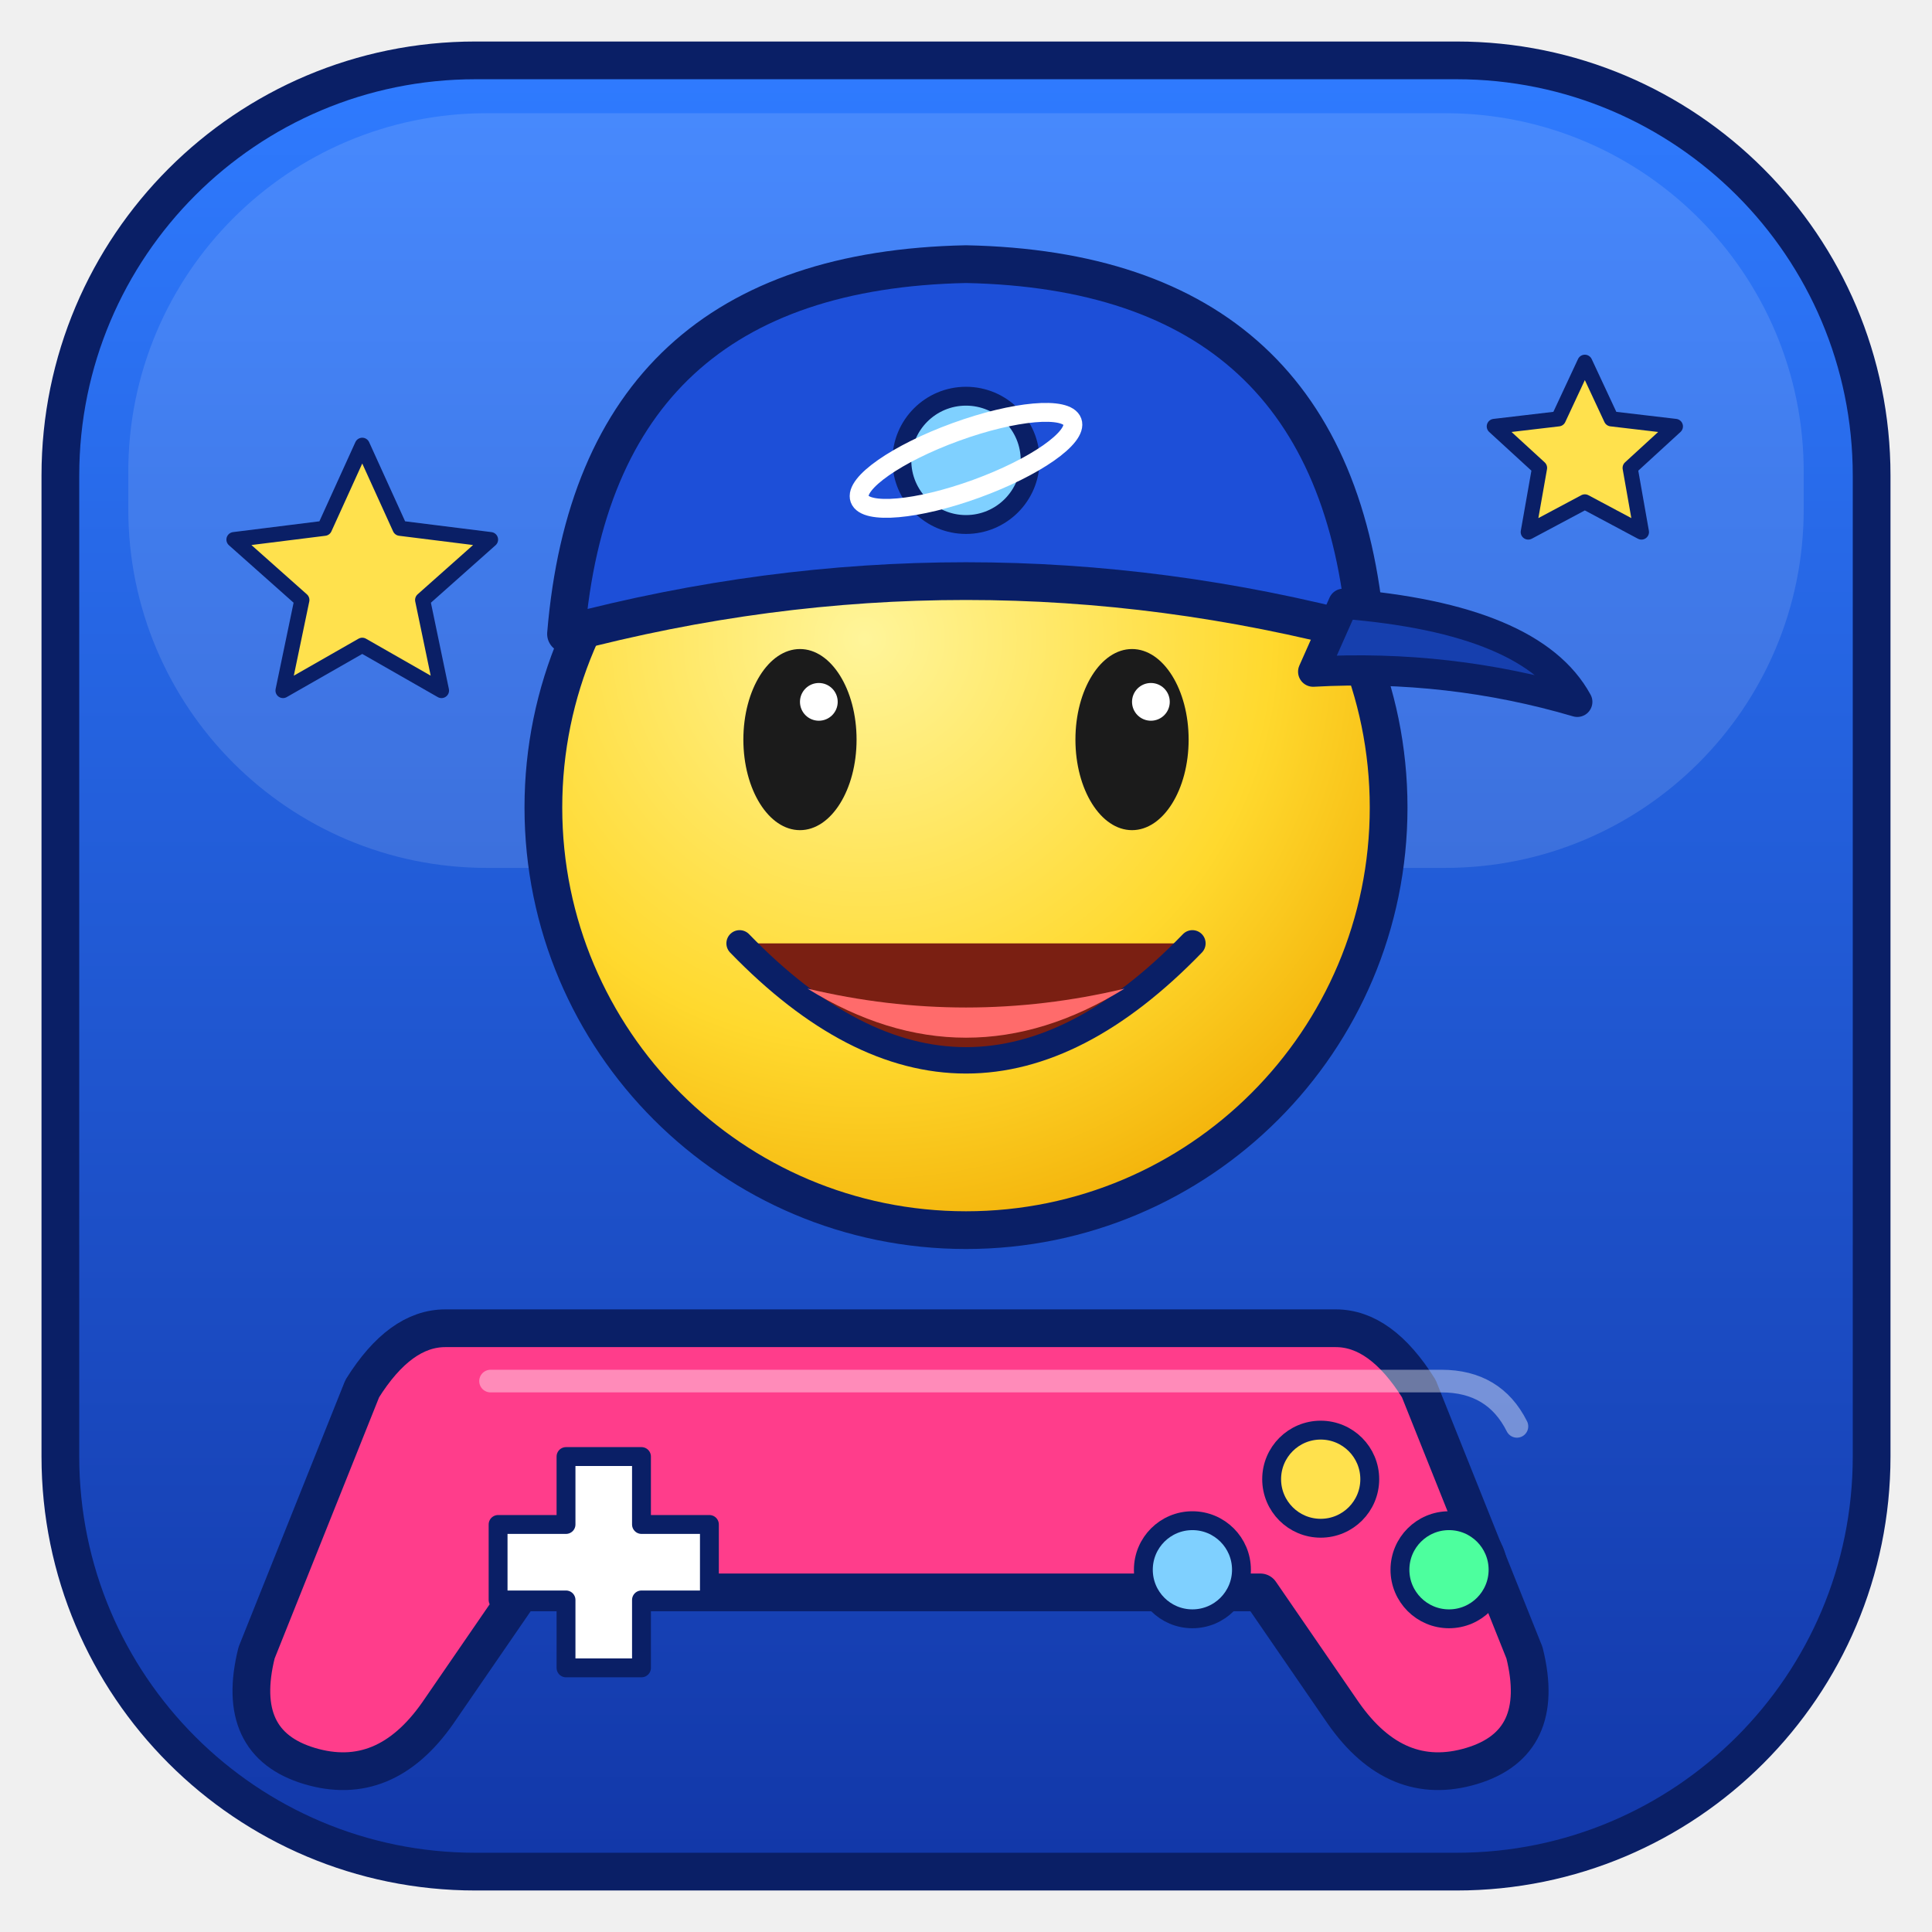
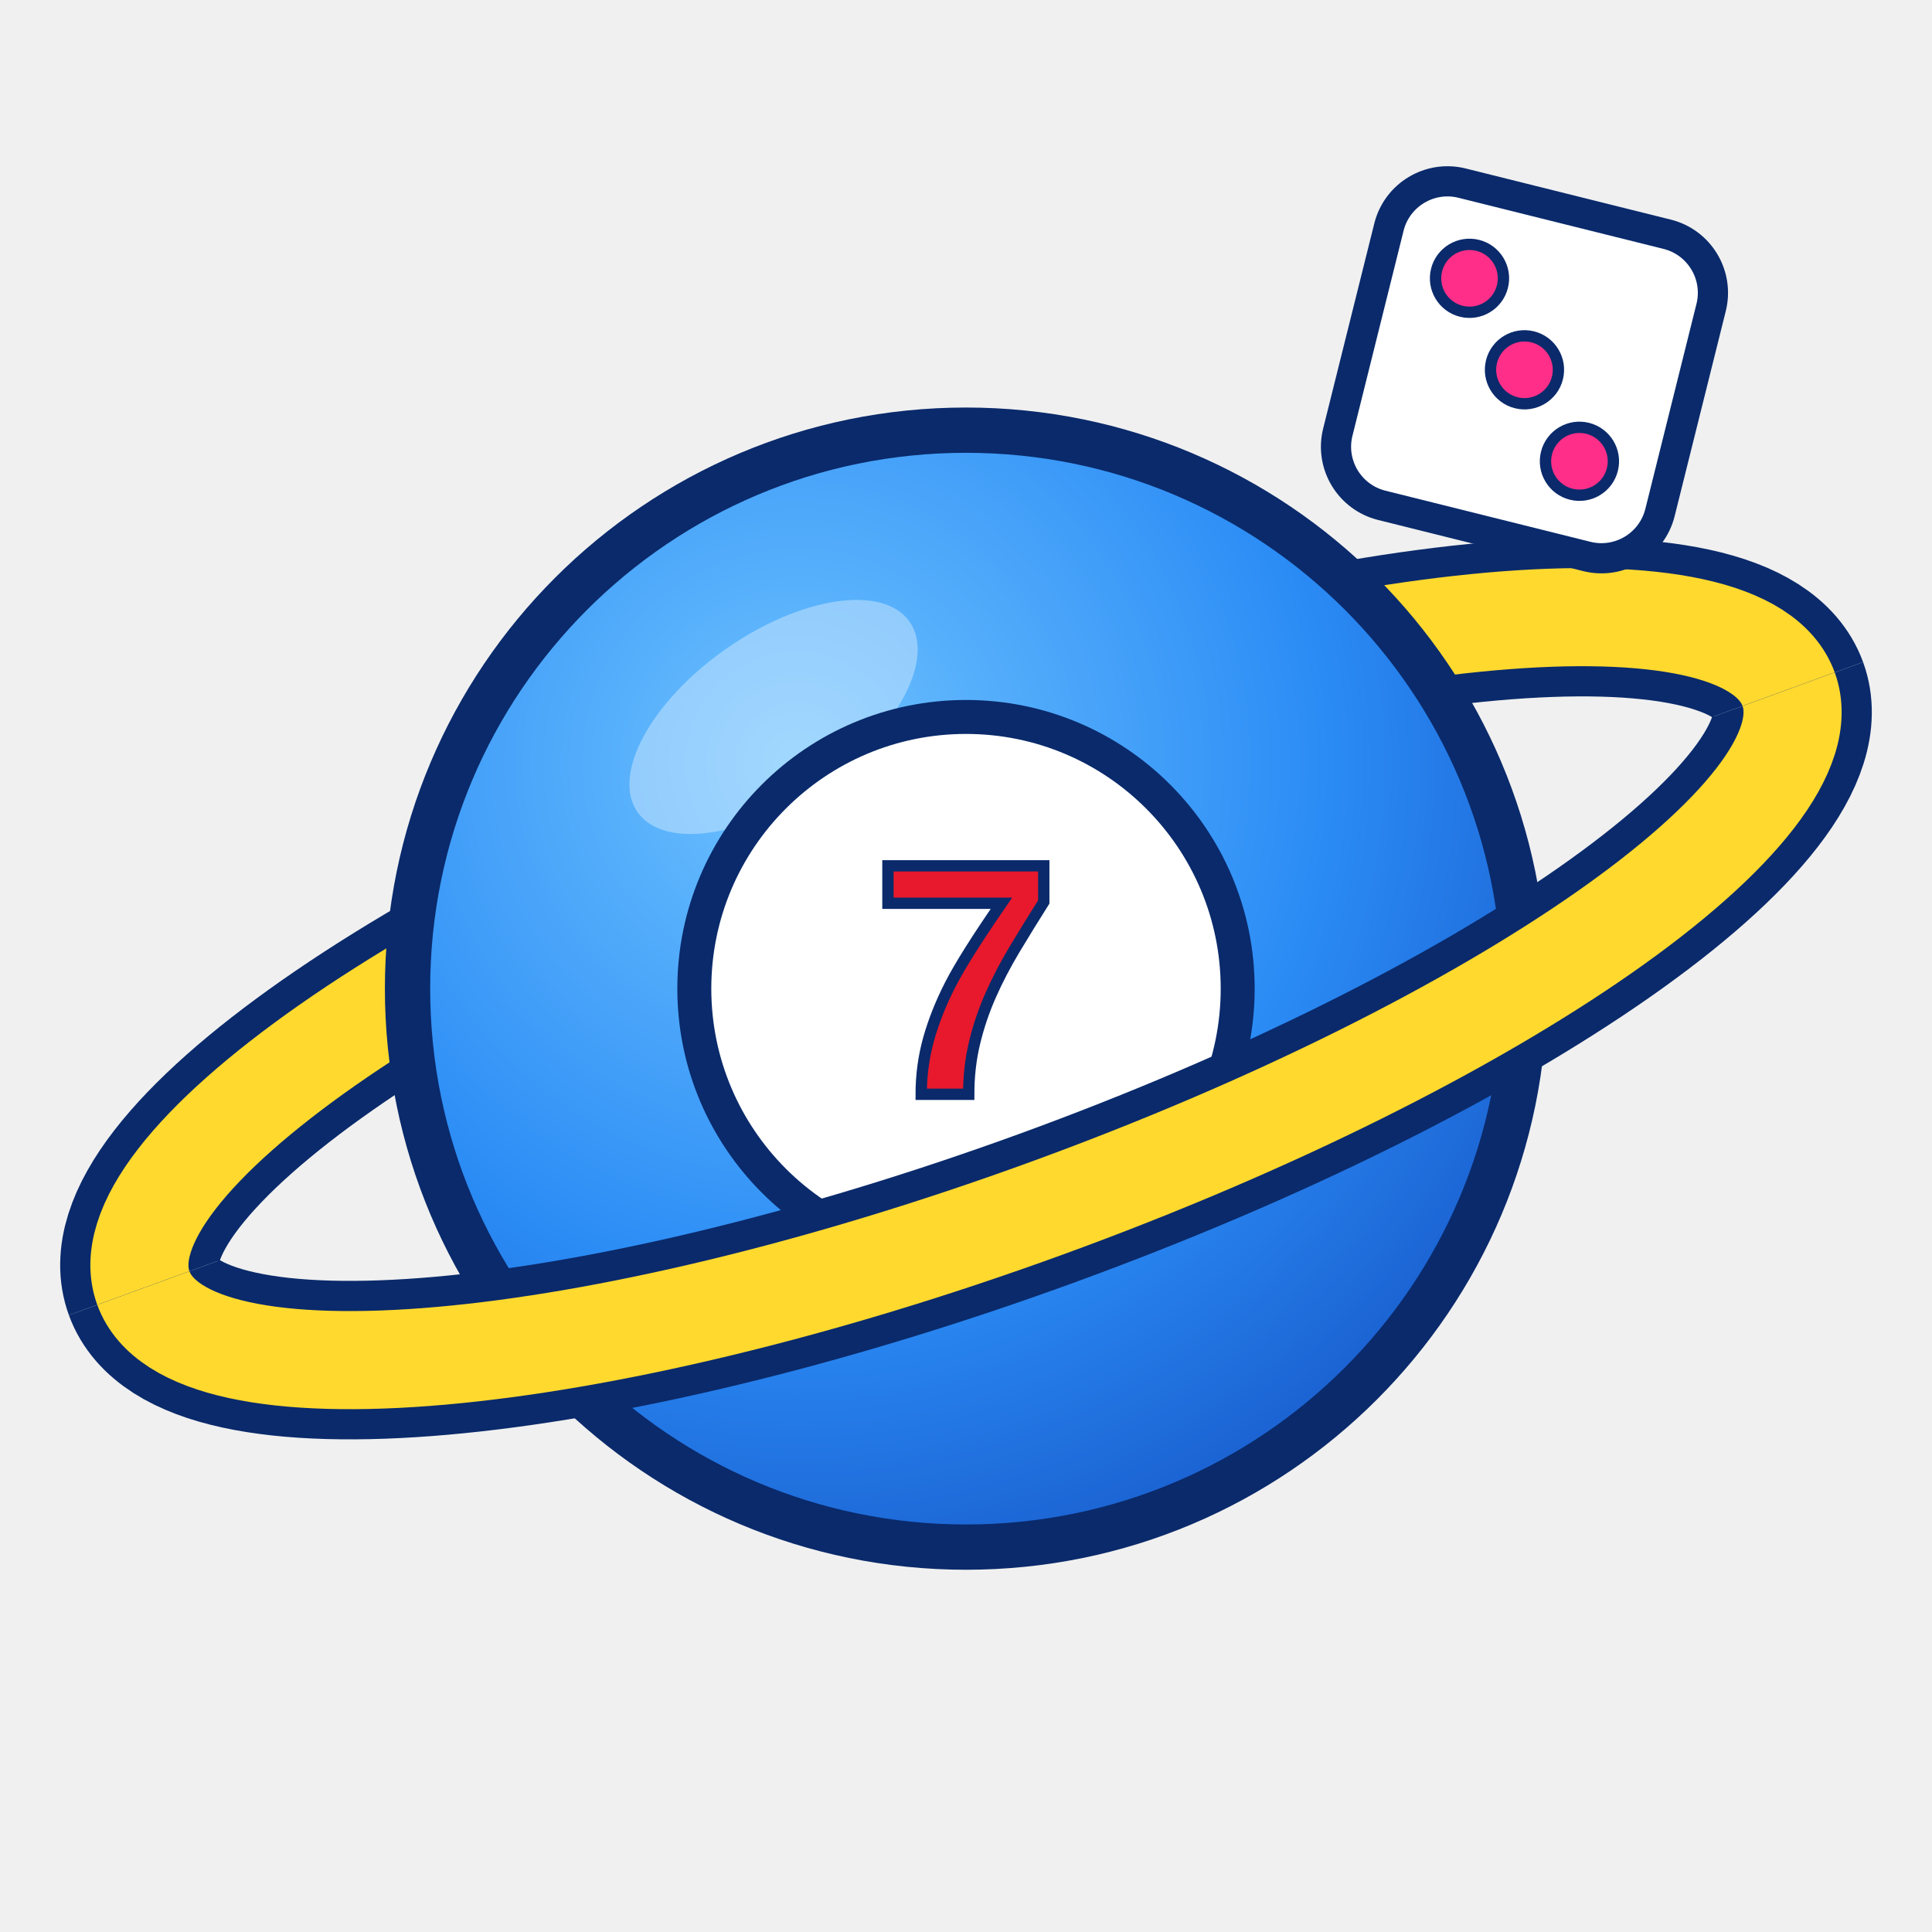
<svg xmlns="http://www.w3.org/2000/svg" viewBox="0 0 512 512" width="512" height="512">
  <defs>
-     <linearGradient id="bg" x1="0" y1="0" x2="0" y2="1">
-       <stop offset="0" stop-color="#2f7bff" />
-       <stop offset="1" stop-color="#1237a8" />
-     </linearGradient>
-     <radialGradient id="face" cx="0.38" cy="0.3" r="0.8">
-       <stop offset="0" stop-color="#fff59a" />
-       <stop offset="0.6" stop-color="#ffd92e" />
-       <stop offset="1" stop-color="#f0a800" />
+     <radialGradient id="planet" cx="0.35" cy="0.3" r="0.85">
+       <stop offset="0" stop-color="#6fc3ff" />
+       <stop offset="0.55" stop-color="#2b8cf5" />
+       <stop offset="1" stop-color="#1450c4" />
    </radialGradient>
  </defs>
-   <rect x="16" y="16" width="480" height="480" rx="110" fill="url(#bg)" stroke="#0a1f66" stroke-width="10" />
-   <rect x="34" y="30" width="444" height="200" rx="95" fill="#ffffff" opacity="0.12" />
-   <g fill="#ffe14d" stroke="#0a1f66" stroke-width="4" stroke-linejoin="round">
-     <path d="M96 118l10 22 24 3-18 16 5 24-21-12-21 12 5-24-18-16 24-3z" />
-     <path d="M420 96l7 15 17 2-12 11 3 17-15-8-15 8 3-17-12-11 17-2z" />
+   <g transform="translate(256 262) rotate(-20)" fill="none" stroke-linecap="butt">
+     <path d="M-232 0A232 62 0 0 1 232 0" stroke="#0a2a6b" stroke-width="42" />
+     <path d="M-232 0A232 62 0 0 1 232 0" stroke="#ffd92e" stroke-width="26" />
  </g>
-   <circle cx="256" cy="214" r="112" fill="url(#face)" stroke="#0a1f66" stroke-width="10" />
-   <ellipse cx="212" cy="196" rx="15" ry="24" fill="#1b1b1b" />
-   <ellipse cx="300" cy="196" rx="15" ry="24" fill="#1b1b1b" />
-   <circle cx="217" cy="186" r="5" fill="#fff" />
-   <circle cx="305" cy="186" r="5" fill="#fff" />
-   <path d="M196 250q60 62 120 0" fill="#7a1f12" stroke="#0a1f66" stroke-width="7" stroke-linejoin="round" stroke-linecap="round" />
-   <path d="M214 262q42 26 84 0q-42 10 -84 0z" fill="#ff6b6b" />
-   <path d="M150 168q8-96 106-98q98 2 106 98q-106-28-212 0z" fill="#1d4fd8" stroke="#0a1f66" stroke-width="10" stroke-linejoin="round" />
-   <path d="M356 160q50 4 62 26q-34-10 -70 -8z" fill="#163fae" stroke="#0a1f66" stroke-width="8" stroke-linejoin="round" />
-   <circle cx="256" cy="122" r="17" fill="#7fd0ff" stroke="#0a1f66" stroke-width="5" />
-   <ellipse cx="256" cy="122" rx="30" ry="8" fill="none" stroke="#fff" stroke-width="5" transform="rotate(-20 256 122)" />
-   <g transform="translate(0 6)">
-     <path d="M118 346q-12 0-22 16l-28 70q-6 24 14 30q20 6 34-14l22-32h196l22 32q14 20 34 14q20-6 14-30l-28-70q-10-16-22-16z" fill="#ff3d8b" stroke="#0a1f66" stroke-width="10" stroke-linejoin="round" />
-     <path d="M130 360h252q14 0 20 12" fill="none" stroke="#fff" stroke-width="6" opacity="0.4" stroke-linecap="round" />
-     <path d="M150 380h20v18h18v20h-18v18h-20v-18h-18v-20h18z" fill="#fff" stroke="#0a1f66" stroke-width="5" stroke-linejoin="round" />
-     <circle cx="350" cy="386" r="13" fill="#ffe14d" stroke="#0a1f66" stroke-width="5" />
-     <circle cx="384" cy="410" r="13" fill="#4dff9e" stroke="#0a1f66" stroke-width="5" />
-     <circle cx="316" cy="410" r="13" fill="#7fd0ff" stroke="#0a1f66" stroke-width="5" />
+   <circle cx="256" cy="262" r="148" fill="url(#planet)" stroke="#0a2a6b" stroke-width="12" />
+   <ellipse cx="205" cy="190" rx="44" ry="22" fill="#fff" opacity="0.35" transform="rotate(-35 205 190)" />
+   <circle cx="256" cy="262" r="72" fill="#fff" stroke="#0a2a6b" stroke-width="9" />
+   <text x="256" y="290" font-family="Arial Black, Arial, sans-serif" font-weight="900" font-size="88" text-anchor="middle" fill="#e8192c" stroke="#0a2a6b" stroke-width="3">7</text>
+   <g transform="translate(256 262) rotate(-20)" fill="none" stroke-linecap="butt">
+     <path d="M-232 0A232 62 0 0 0 232 0" stroke="#0a2a6b" stroke-width="42" />
+     <path d="M-232 0A232 62 0 0 0 232 0" stroke="#ffd92e" stroke-width="26" />
+   </g>
+   <g transform="translate(404 98) rotate(14)">
+     <rect x="-44" y="-44" width="88" height="88" rx="16" fill="#fff" stroke="#0a2a6b" stroke-width="8" />
+     <g fill="#ff2e88" stroke="#0a2a6b" stroke-width="3">
+       <circle cx="-20" cy="-20" r="9" />
+       <circle cx="0" cy="0" r="9" />
+       <circle cx="20" cy="20" r="9" />
+     </g>
  </g>
</svg>
